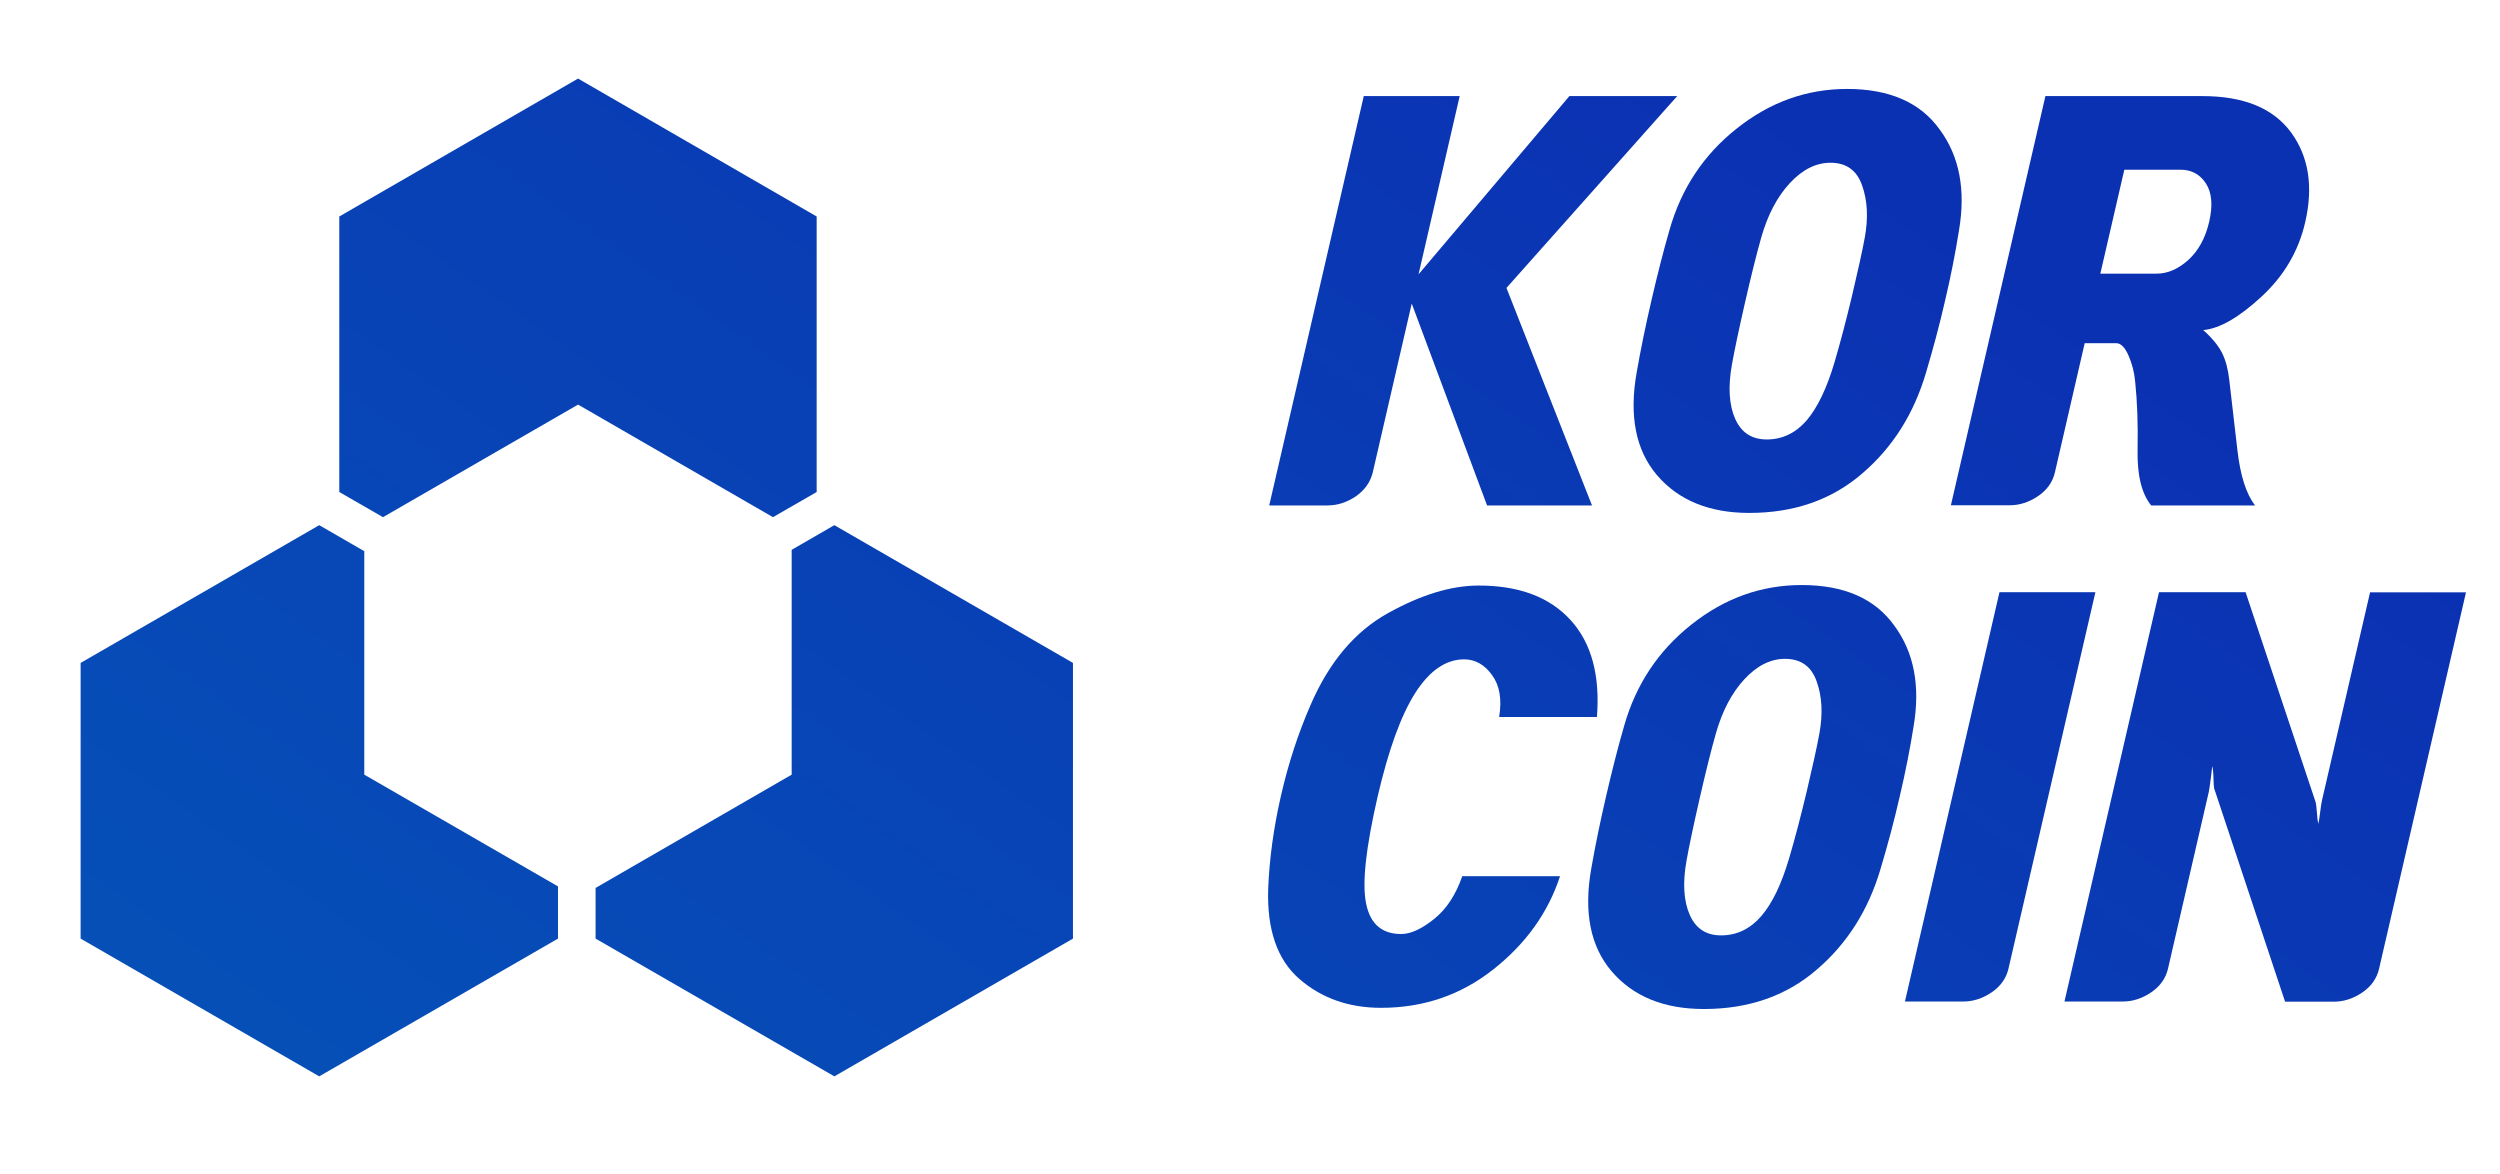
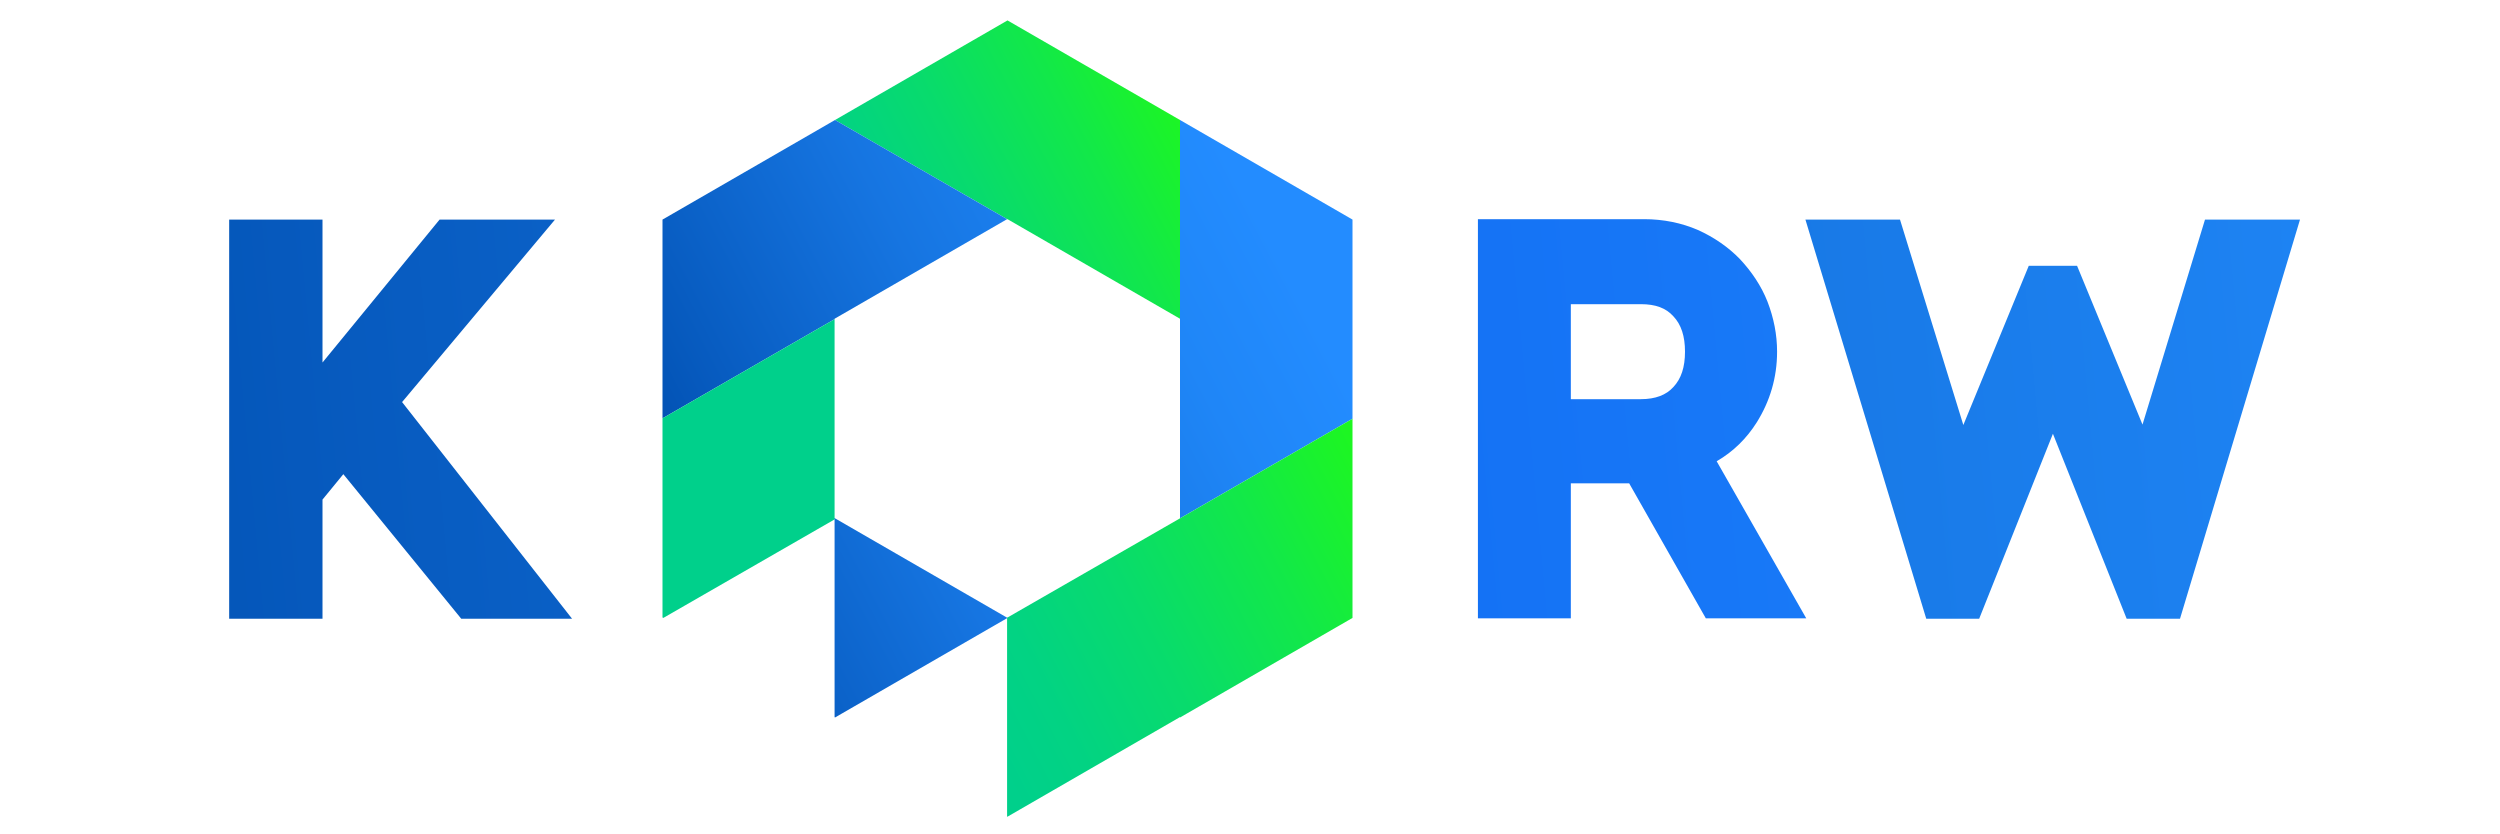
- <svg xmlns="http://www.w3.org/2000/svg" version="1.1" id="레이어_1" x="0px" y="0px" viewBox="0 0 147 69" style="enable-background:new 0 0 147 69;" xml:space="preserve">
+ <svg xmlns="http://www.w3.org/2000/svg" version="1.1" id="레이어_1" x="0px" y="0px" viewBox="0 0 600 200" style="enable-background:new 0 0 600 200;" xml:space="preserve">
  <style type="text/css">
- 	.st0{fill:url(#SVGID_1_);}
- 	.st1{fill:url(#SVGID_2_);}
- 	.st2{fill:url(#SVGID_3_);}
- 	.st3{fill:url(#SVGID_4_);}
- 	.st4{fill:url(#SVGID_5_);}
- 	.st5{fill:url(#SVGID_6_);}
- 	.st6{fill:url(#SVGID_7_);}
- 	.st7{fill:url(#SVGID_8_);}
- 	.st8{fill:url(#SVGID_9_);}
- 	.st9{fill:url(#SVGID_10_);}
+ 	.st0{fill:none;}
+ 	.st1{fill:url(#SVGID_1_);}
+ 	.st2{fill:url(#SVGID_2_);}
+ 	.st3{fill:url(#SVGID_3_);}
+ 	.st4{fill:url(#SVGID_4_);}
+ 	.st5{fill:url(#SVGID_5_);}
+ 	.st6{fill:url(#SVGID_6_);}
+ 	.st7{fill:url(#SVGID_7_);}
+ 	.st8{fill:url(#SVGID_8_);}
+ 	.st9{fill:url(#SVGID_9_);}
</style>
-   <g>
-     <linearGradient id="SVGID_1_" gradientUnits="userSpaceOnUse" x1="-19.135" y1="168.714" x2="98.152" y2="1.648">
-       <stop offset="0" style="stop-color:#0071BC" />
-       <stop offset="1" style="stop-color:#0B31B3" />
-     </linearGradient>
-     <path class="st0" d="M79.73,29.18c-0.53,0.36-1.09,0.54-1.68,0.54h-3.42l5.56-24.07h5.64l-2.42,10.48l8.87-10.48h6.34L88.58,16.93   l5.03,12.79h-6.17l-4.43-11.87l-2.29,9.92C80.58,28.35,80.25,28.81,79.73,29.18z" />
-     <linearGradient id="SVGID_2_" gradientUnits="userSpaceOnUse" x1="-6.498" y1="177.586" x2="110.79" y2="10.52">
-       <stop offset="0" style="stop-color:#0071BC" />
-       <stop offset="1" style="stop-color:#0B31B3" />
-     </linearGradient>
-     <path class="st1" d="M115.19,13.54c-0.21,1.32-0.48,2.7-0.82,4.14c-0.33,1.45-0.71,2.85-1.12,4.23c-0.71,2.41-1.95,4.39-3.75,5.93   c-1.79,1.55-4.01,2.32-6.64,2.32c-2.35,0-4.16-0.74-5.42-2.21c-1.26-1.47-1.66-3.5-1.2-6.07c0.23-1.32,0.52-2.73,0.87-4.24   c0.35-1.51,0.7-2.89,1.06-4.13c0.69-2.43,2.01-4.42,3.96-5.96c1.95-1.55,4.11-2.32,6.48-2.32c2.48,0,4.3,0.79,5.44,2.38   C115.22,9.19,115.59,11.17,115.19,13.54z M107.87,21.3c0.34-1.15,0.68-2.45,1.03-3.91c0.34-1.45,0.6-2.6,0.75-3.43   c0.21-1.15,0.16-2.17-0.16-3.06c-0.31-0.89-0.93-1.33-1.86-1.33c-0.85,0-1.65,0.4-2.39,1.2c-0.74,0.8-1.3,1.86-1.68,3.2   c-0.27,0.95-0.59,2.23-0.96,3.85c-0.37,1.62-0.62,2.82-0.76,3.6c-0.24,1.33-0.17,2.4,0.19,3.21s0.98,1.21,1.85,1.21   c0.93,0,1.71-0.38,2.36-1.13C106.88,23.95,107.42,22.82,107.87,21.3z" />
-     <linearGradient id="SVGID_3_" gradientUnits="userSpaceOnUse" x1="7.341" y1="187.301" x2="124.628" y2="20.235">
-       <stop offset="0" style="stop-color:#0071BC" />
-       <stop offset="1" style="stop-color:#0B31B3" />
-     </linearGradient>
-     <path class="st2" d="M114.71,29.72l5.56-24.07h9.23c2.43,0,4.16,0.71,5.21,2.13c1.04,1.42,1.32,3.17,0.84,5.27   c-0.39,1.71-1.25,3.17-2.57,4.39c-1.32,1.22-2.46,1.88-3.43,1.97c0.52,0.46,0.89,0.91,1.11,1.35s0.35,0.96,0.42,1.57   c0.15,1.28,0.31,2.66,0.48,4.14c0.17,1.48,0.51,2.57,1.04,3.25h-6.11c-0.56-0.69-0.83-1.77-0.8-3.27s-0.02-2.82-0.14-3.99   c-0.05-0.57-0.19-1.1-0.4-1.57c-0.21-0.47-0.45-0.71-0.71-0.71h-1.86l-1.75,7.59c-0.13,0.57-0.46,1.04-0.99,1.4   c-0.53,0.36-1.09,0.54-1.68,0.54H114.71z M129.9,13.04c0.22-0.96,0.16-1.71-0.19-2.25c-0.35-0.54-0.85-0.81-1.49-0.81h-3.31   l-1.41,6.11h3.31c0.65,0,1.27-0.27,1.87-0.81C129.26,14.75,129.68,14,129.9,13.04z" />
-     <linearGradient id="SVGID_4_" gradientUnits="userSpaceOnUse" x1="-7.198" y1="177.095" x2="110.09" y2="10.028">
-       <stop offset="0" style="stop-color:#0071BC" />
-       <stop offset="1" style="stop-color:#0B31B3" />
-     </linearGradient>
-     <path class="st3" d="M87.82,56.99c-1.9,1.51-4.11,2.27-6.61,2.27c-1.91,0-3.51-0.57-4.81-1.7c-1.3-1.13-1.91-2.9-1.83-5.31   c0.07-1.76,0.32-3.58,0.75-5.46s1.01-3.67,1.76-5.38c1.08-2.48,2.58-4.27,4.52-5.35c1.94-1.08,3.72-1.63,5.35-1.63   c2.37,0,4.17,0.68,5.4,2.03c1.23,1.35,1.74,3.25,1.55,5.7h-5.75c0.17-1.04,0.03-1.86-0.42-2.47c-0.44-0.61-0.99-0.92-1.64-0.92   c-1.07,0-2.03,0.66-2.87,1.97c-0.84,1.32-1.58,3.35-2.22,6.12c-0.69,3-0.92,5.1-0.67,6.28c0.24,1.19,0.93,1.78,2.06,1.78   c0.55,0,1.2-0.29,1.93-0.88c0.73-0.58,1.28-1.42,1.66-2.52h5.75C91.03,53.66,89.73,55.48,87.82,56.99z" />
-     <linearGradient id="SVGID_5_" gradientUnits="userSpaceOnUse" x1="5.434" y1="185.962" x2="122.721" y2="18.896">
-       <stop offset="0" style="stop-color:#0071BC" />
-       <stop offset="1" style="stop-color:#0B31B3" />
-     </linearGradient>
-     <path class="st4" d="M112.52,42.71c-0.21,1.32-0.48,2.7-0.82,4.14c-0.33,1.45-0.71,2.85-1.12,4.23c-0.71,2.41-1.95,4.39-3.75,5.93   c-1.79,1.55-4.01,2.32-6.64,2.32c-2.35,0-4.16-0.74-5.42-2.21c-1.26-1.47-1.66-3.5-1.2-6.07c0.23-1.32,0.52-2.73,0.87-4.24   c0.35-1.51,0.7-2.89,1.06-4.13c0.69-2.43,2.01-4.42,3.96-5.96c1.95-1.55,4.11-2.32,6.48-2.32c2.48,0,4.3,0.79,5.44,2.38   C112.55,38.36,112.92,40.34,112.52,42.71z M105.2,50.47c0.34-1.15,0.68-2.45,1.03-3.91c0.34-1.45,0.6-2.6,0.75-3.43   c0.21-1.15,0.16-2.17-0.16-3.06c-0.31-0.89-0.93-1.33-1.86-1.33c-0.85,0-1.65,0.4-2.39,1.2c-0.74,0.8-1.3,1.86-1.68,3.2   c-0.27,0.95-0.59,2.23-0.96,3.85c-0.37,1.62-0.62,2.82-0.76,3.6c-0.24,1.33-0.17,2.4,0.19,3.21S100.33,55,101.2,55   c0.93,0,1.71-0.38,2.36-1.13C104.21,53.12,104.75,51.99,105.2,50.47z" />
-     <linearGradient id="SVGID_6_" gradientUnits="userSpaceOnUse" x1="14.918" y1="192.621" x2="132.206" y2="25.555">
-       <stop offset="0" style="stop-color:#0071BC" />
-       <stop offset="1" style="stop-color:#0B31B3" />
-     </linearGradient>
-     <path class="st5" d="M117.57,34.82h5.64l-5.11,22.13c-0.13,0.57-0.46,1.04-0.99,1.4c-0.53,0.36-1.09,0.54-1.68,0.54h-3.42   L117.57,34.82z" />
-     <linearGradient id="SVGID_7_" gradientUnits="userSpaceOnUse" x1="25.355" y1="199.948" x2="142.642" y2="32.881">
-       <stop offset="0" style="stop-color:#0071BC" />
-       <stop offset="1" style="stop-color:#0B31B3" />
-     </linearGradient>
-     <path class="st6" d="M134.36,58.89l-4.17-12.54c-0.02-0.09-0.03-0.31-0.04-0.65c-0.01-0.34-0.04-0.56-0.07-0.65   c-0.01,0.13-0.04,0.38-0.09,0.76c-0.05,0.38-0.09,0.63-0.11,0.74l-2.4,10.4c-0.13,0.57-0.46,1.04-0.99,1.4   c-0.53,0.36-1.09,0.54-1.68,0.54h-3.42l5.56-24.07h5.09l4.09,12.26c0.05,0.11,0.08,0.33,0.1,0.65c0.02,0.32,0.05,0.56,0.09,0.71   c0.03-0.15,0.07-0.39,0.11-0.72c0.04-0.33,0.08-0.57,0.11-0.69l2.82-12.2H145l-5.11,22.13c-0.13,0.57-0.46,1.04-0.99,1.4   c-0.53,0.36-1.09,0.54-1.68,0.54H134.36z" />
-   </g>
-   <g>
-     <linearGradient id="SVGID_8_" gradientUnits="userSpaceOnUse" x1="-53.096" y1="144.872" x2="64.191" y2="-22.195">
-       <stop offset="0" style="stop-color:#0071BC" />
-       <stop offset="1" style="stop-color:#0B31B3" />
-     </linearGradient>
-     <polygon class="st7" points="45.45,30.41 48.02,28.93 48.02,12.73 33.99,4.62 19.95,12.73 19.95,28.93 22.52,30.41 33.99,23.79     " />
-     <linearGradient id="SVGID_9_" gradientUnits="userSpaceOnUse" x1="-50.94" y1="146.386" x2="66.348" y2="-20.68">
-       <stop offset="0" style="stop-color:#0071BC" />
-       <stop offset="1" style="stop-color:#0B31B3" />
-     </linearGradient>
-     <polygon class="st8" points="21.42,32.41 18.77,30.88 4.74,38.98 4.74,55.19 18.77,63.29 32.81,55.19 32.81,52.12 21.42,45.55  " />
-     <linearGradient id="SVGID_10_" gradientUnits="userSpaceOnUse" x1="-28.359" y1="162.238" x2="88.928" y2="-4.828">
-       <stop offset="0" style="stop-color:#0071BC" />
-       <stop offset="1" style="stop-color:#0B31B3" />
-     </linearGradient>
-     <polygon class="st9" points="49.06,30.88 46.55,32.33 46.55,45.55 35.02,52.21 35.02,55.19 49.06,63.29 63.09,55.19 63.09,38.98     " />
-   </g>
+   <polygon class="st0" points="283.2,76.5 241.8,52.6 241.7,52.6 200.3,76.5 200.3,76.6 200.3,124.4 200.4,124.4 241.7,148.3   241.8,148.2 241.8,148.3 241.8,148.3 241.8,148.2 283.2,124.4 283.2,76.6 283.2,76.6 283.2,76.6 283.2,76.6 " />
+   <linearGradient id="SVGID_1_" gradientUnits="userSpaceOnUse" x1="298.411" y1="22.153" x2="205.206" y2="70.362">
+     <stop offset="0" style="stop-color:#24FF0A" />
+     <stop offset="7.386023e-02" style="stop-color:#20FA17" />
+     <stop offset="0.378" style="stop-color:#12E849" />
+     <stop offset="0.645" style="stop-color:#08DB6D" />
+     <stop offset="0.861" style="stop-color:#02D383" />
+     <stop offset="1" style="stop-color:#00D08B" />
+   </linearGradient>
+   <polygon class="st1" points="241.8,52.6 283.2,76.5 283.2,76.6 283.2,76.6 283.2,28.8 283.2,28.8 283.2,28.8 241.8,4.9 200.4,28.8   200.4,28.8 241.7,52.6 " />
+   <linearGradient id="SVGID_2_" gradientUnits="userSpaceOnUse" x1="142.182" y1="84.353" x2="281.185" y2="11.236">
+     <stop offset="0" style="stop-color:#004FB0" />
+     <stop offset="0.121" style="stop-color:#0659BD" />
+     <stop offset="0.497" style="stop-color:#1675E1" />
+     <stop offset="0.803" style="stop-color:#1F86F7" />
+     <stop offset="1" style="stop-color:#238CFF" />
+   </linearGradient>
+   <polygon class="st2" points="200.3,76.5 241.7,52.6 200.4,28.8 159,52.7 159,100.4 200.3,76.6 " />
+   <linearGradient id="SVGID_3_" gradientUnits="userSpaceOnUse" x1="310.208" y1="44.961" x2="217.003" y2="93.171">
+     <stop offset="0" style="stop-color:#24FF0A" />
+     <stop offset="7.386023e-02" style="stop-color:#20FA17" />
+     <stop offset="0.378" style="stop-color:#12E849" />
+     <stop offset="0.645" style="stop-color:#08DB6D" />
+     <stop offset="0.861" style="stop-color:#02D383" />
+     <stop offset="1" style="stop-color:#00D08B" />
+   </linearGradient>
+   <polygon class="st3" points="200.4,124.4 200.3,124.4 200.3,76.6 159,100.4 159,100.5 159,148.2 159.2,148.3 200.4,124.6 " />
+   <linearGradient id="SVGID_4_" gradientUnits="userSpaceOnUse" x1="158.505" y1="170.317" x2="297.508" y2="97.2">
+     <stop offset="0" style="stop-color:#004FB0" />
+     <stop offset="0.121" style="stop-color:#0659BD" />
+     <stop offset="0.497" style="stop-color:#1675E1" />
+     <stop offset="0.803" style="stop-color:#1F86F7" />
+     <stop offset="1" style="stop-color:#238CFF" />
+   </linearGradient>
+   <polygon class="st4" points="200.4,124.4 200.3,124.4 200.3,124.4 200.3,172.1 200.4,172.2 241.8,148.3 200.4,124.4 " />
+   <linearGradient id="SVGID_5_" gradientUnits="userSpaceOnUse" x1="169.545" y1="136.373" x2="308.549" y2="63.256">
+     <stop offset="0" style="stop-color:#004FB0" />
+     <stop offset="0.121" style="stop-color:#0659BD" />
+     <stop offset="0.497" style="stop-color:#1675E1" />
+     <stop offset="0.803" style="stop-color:#1F86F7" />
+     <stop offset="1" style="stop-color:#238CFF" />
+   </linearGradient>
+   <polygon class="st5" points="283.2,28.8 283.2,76.6 283.2,76.6 283.2,76.6 283.2,124.4 283.2,124.4 283.2,124.4 324.6,100.5   324.6,52.7 " />
+   <linearGradient id="SVGID_6_" gradientUnits="userSpaceOnUse" x1="349.249" y1="114.063" x2="234.545" y2="173.393">
+     <stop offset="0" style="stop-color:#24FF0A" />
+     <stop offset="7.386023e-02" style="stop-color:#20FA17" />
+     <stop offset="0.378" style="stop-color:#12E849" />
+     <stop offset="0.645" style="stop-color:#08DB6D" />
+     <stop offset="0.861" style="stop-color:#02D383" />
+     <stop offset="1" style="stop-color:#00D08B" />
+   </linearGradient>
+   <polygon class="st6" points="283.2,124.4 283.2,124.4 283.2,124.4 241.8,148.2 241.8,148.2 241.8,148.2 241.7,148.2 241.7,148.2   241.7,196 241.8,196 283.2,172.1 283.2,172.1 283.2,172.2 324.6,148.3 324.6,100.5 324.6,100.5 " />
+   <linearGradient id="SVGID_7_" gradientUnits="userSpaceOnUse" x1="-11.619" y1="110.674" x2="676.781" y2="46.463">
+     <stop offset="0" style="stop-color:#004FB0" />
+     <stop offset="0.121" style="stop-color:#0659BD" />
+     <stop offset="0.497" style="stop-color:#1675E1" />
+     <stop offset="0.803" style="stop-color:#1F86F7" />
+     <stop offset="1" style="stop-color:#238CFF" />
+   </linearGradient>
+   <polygon class="st7" points="133.2,52.7 105.5,52.7 77.4,87 77.4,52.7 55,52.7 55,148.5 77.4,148.5 77.4,119.9 82.4,113.8   110.7,148.5 137.3,148.5 96.5,96.5 " />
+   <linearGradient id="SVGID_8_" gradientUnits="userSpaceOnUse" x1="31.712" y1="134.423" x2="720.112" y2="70.213">
+     <stop offset="0" style="stop-color:#004FE6" />
+     <stop offset="0.395" style="stop-color:#126EF3" />
+     <stop offset="0.764" style="stop-color:#1E84FC" />
+     <stop offset="1" style="stop-color:#238CFF" />
+   </linearGradient>
+   <path class="st8" d="M421.6,101.4c3.2-5.1,4.9-10.8,4.9-17c0-4.1-0.8-8.1-2.3-12c-1.5-3.8-3.8-7.2-6.6-10.2c-2.8-2.9-6.3-5.3-10.1-7  c-3.9-1.7-8.3-2.6-12.9-2.6h-39.9v95.8H377v-32.4h14l18.4,32.4h24.1l-21.5-37.7C416,108.4,419.2,105.2,421.6,101.4z M404.4,84.4  c0,3.7-0.9,6.5-2.8,8.5c-1.7,1.9-4.3,2.9-7.8,2.9H377V73h16.8c3.5,0,6,0.9,7.8,2.9C403.5,77.9,404.4,80.7,404.4,84.4z" />
+   <linearGradient id="SVGID_9_" gradientUnits="userSpaceOnUse" x1="41.495" y1="141.357" x2="729.895" y2="77.146">
+     <stop offset="0" style="stop-color:#004FB0" />
+     <stop offset="0.121" style="stop-color:#0659BD" />
+     <stop offset="0.497" style="stop-color:#1675E1" />
+     <stop offset="0.803" style="stop-color:#1F86F7" />
+     <stop offset="1" style="stop-color:#238CFF" />
+   </linearGradient>
+   <polygon class="st9" points="529.2,52.7 514.2,101.9 498.5,63.8 486.9,63.8 471.2,102 456,52.7 433.3,52.7 462.3,148.5 475,148.5   492.7,104.1 510.4,148.5 523.2,148.5 552,52.7 " />
</svg>
